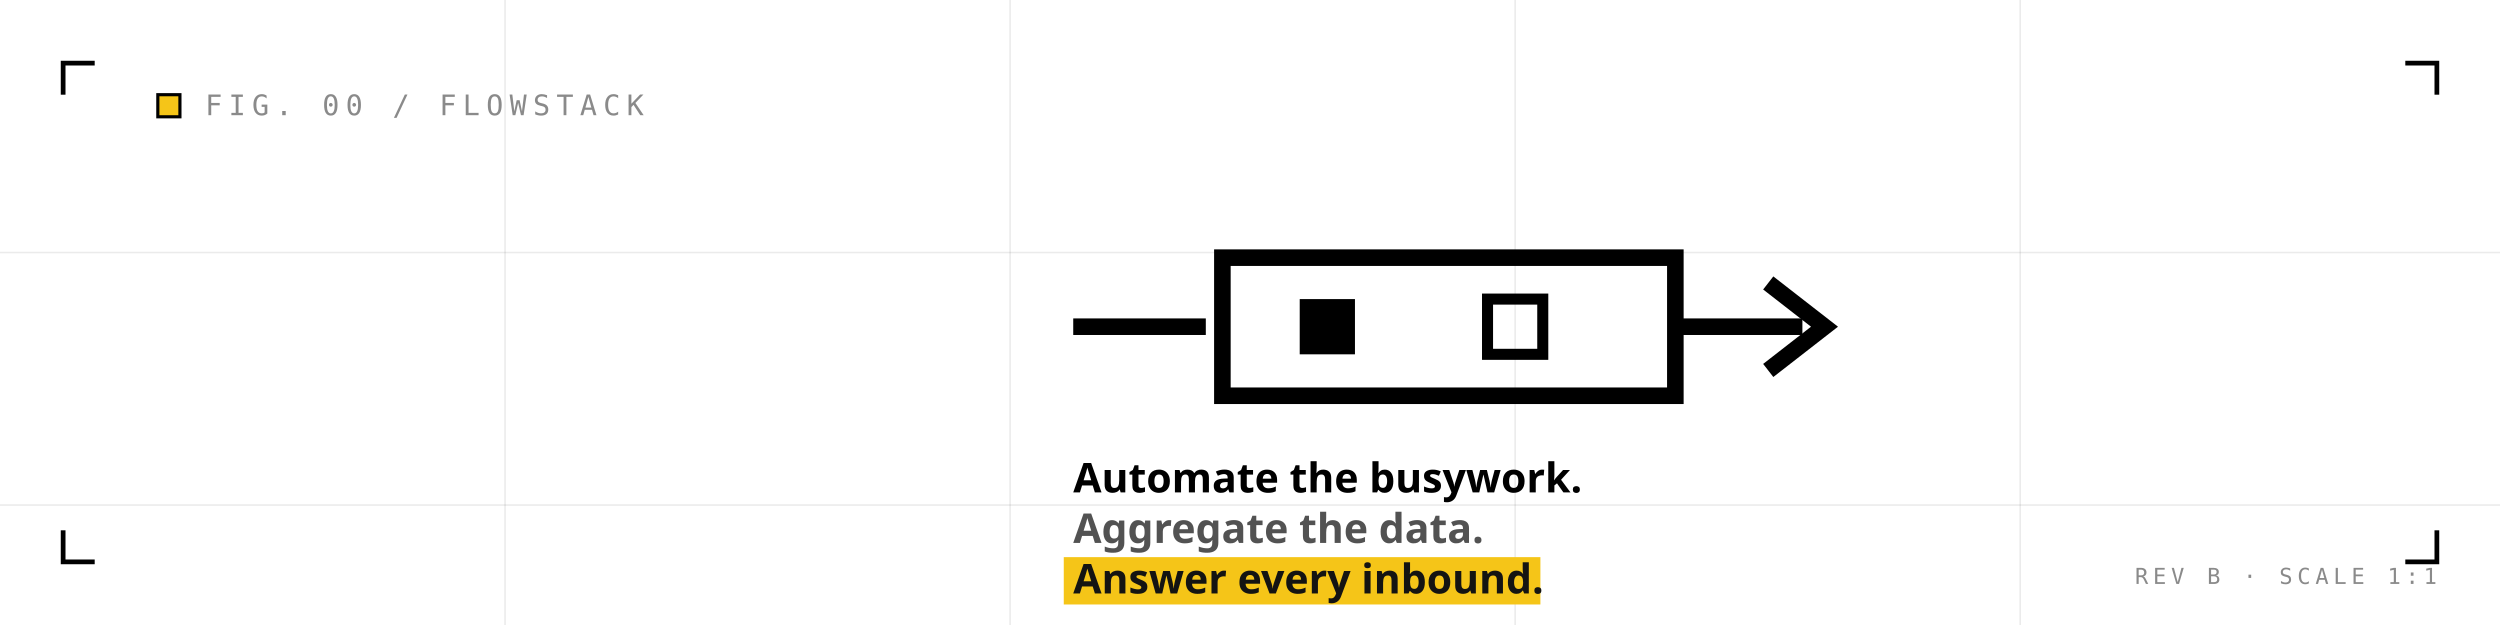
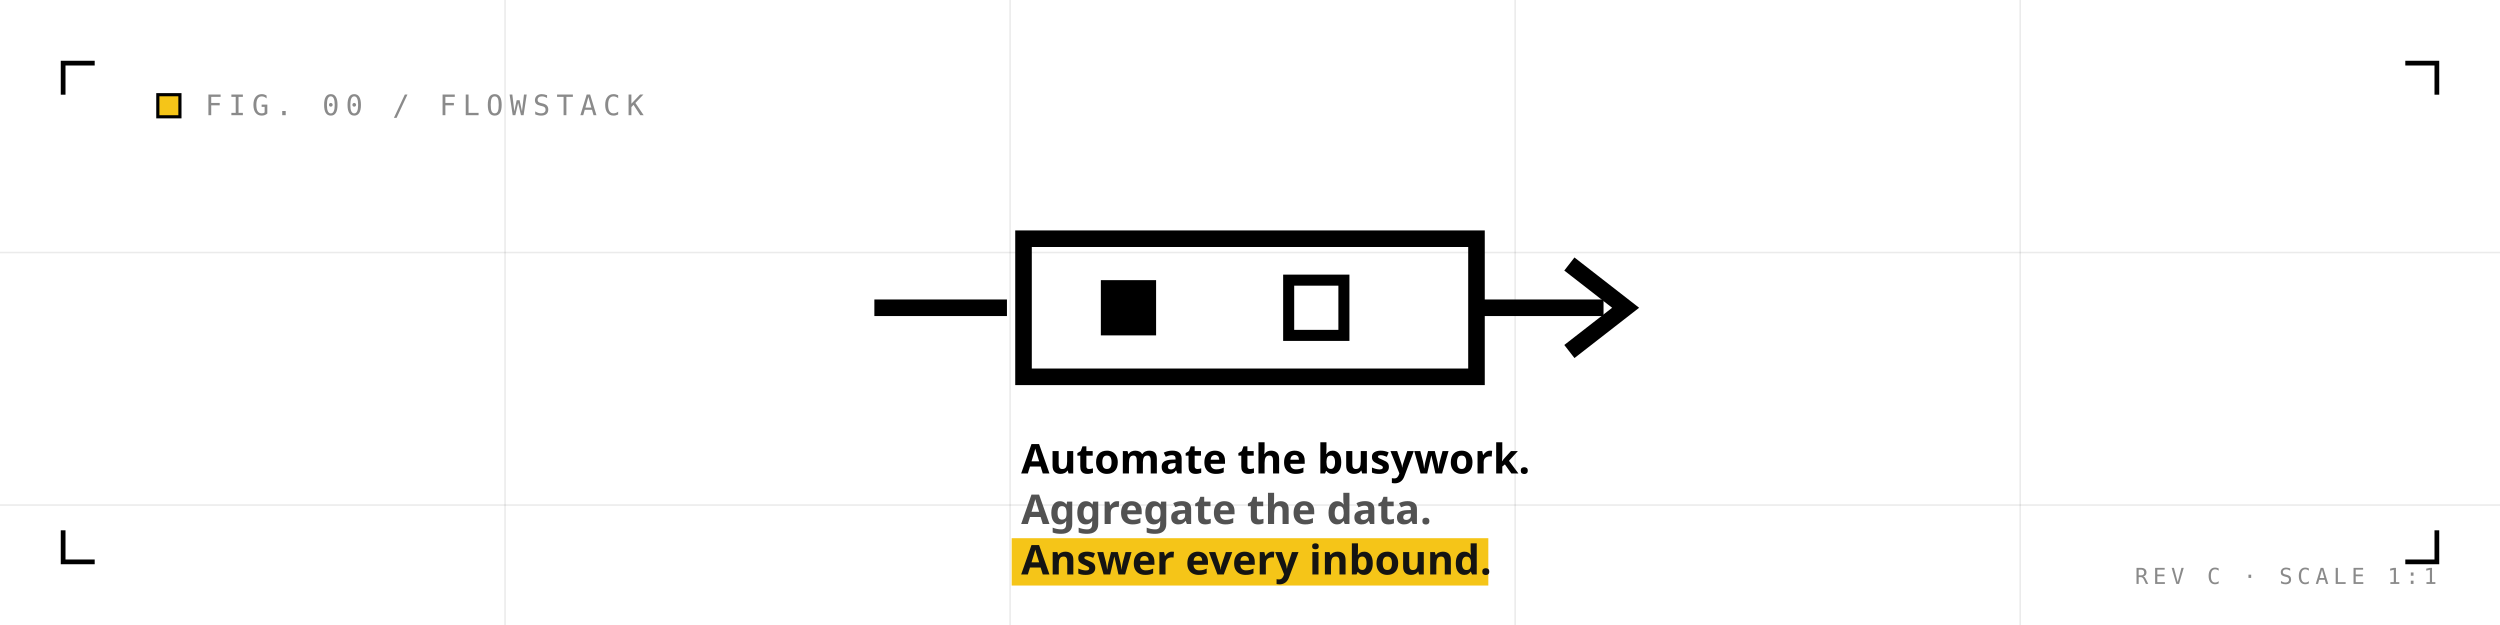
<svg xmlns="http://www.w3.org/2000/svg" width="1584" height="396" viewBox="0 0 1584 396" fill="none" role="img" aria-label="Flowstack LinkedIn personal cover">
  <rect width="1584" height="396" fill="#FFFFFF" />
  <g stroke="rgba(0,0,0,0.08)" stroke-width="1">
    <line x1="320" y1="0" x2="320" y2="396" />
    <line x1="640" y1="0" x2="640" y2="396" />
    <line x1="960" y1="0" x2="960" y2="396" />
    <line x1="1280" y1="0" x2="1280" y2="396" />
    <line x1="0" y1="160" x2="1584" y2="160" />
    <line x1="0" y1="320" x2="1584" y2="320" />
  </g>
  <g stroke="#000000" stroke-width="3" fill="none">
    <path d="M40 60 L40 40 L60 40" />
    <path d="M1524 40 L1544 40 L1544 60" />
    <path d="M40 336 L40 356 L60 356" />
    <path d="M1524 356 L1544 356 L1544 336" />
  </g>
  <g font-family="ui-monospace, Menlo, monospace" fill="#8A8A8A" font-size="18" letter-spacing="4">
    <rect x="100" y="60" width="14" height="14" fill="#F5C518" stroke="#000000" stroke-width="2" />
    <text x="130" y="73">FIG. 00 / FLOWSTACK</text>
  </g>
-   <g transform="translate(680 130) scale(0.7)">
+   <g transform="translate(554 118) scale(0.7)">
    <path d="M0 110 H120" stroke="#000000" stroke-width="15" />
    <rect x="135" y="47.5" width="410" height="125" stroke="#000000" stroke-width="15" fill="none" />
    <rect x="205" y="85" width="50" height="50" fill="#000000" />
    <rect x="375" y="85" width="50" height="50" stroke="#000000" stroke-width="10" fill="none" />
    <path d="M545 110 H660" stroke="#000000" stroke-width="15" />
    <path d="M635 75 L680 110 L635 145" stroke="#000000" stroke-width="15" stroke-linecap="square" stroke-linejoin="miter" fill="none" />
  </g>
  <g font-family="sans-serif" font-weight="600" font-size="26">
-     <text x="680" y="312" fill="#000000">Automate the busywork.</text>
-     <text x="680" y="344" fill="#525252">Aggregate the data.</text>
-     <rect x="674" y="353" width="302" height="30" fill="#F5C518" />
-     <text x="680" y="376" fill="#141412">Answer every inbound.</text>
+     <text x="647" y="300" fill="#000000">Automate the busywork.</text>
+     <text x="647" y="332" fill="#525252">Aggregate the data.</text>
+     <rect x="641" y="341" width="302" height="30" fill="#F5C518" />
+     <text x="647" y="364" fill="#141412">Answer every inbound.</text>
  </g>
  <g font-family="ui-monospace, Menlo, monospace" font-size="14" letter-spacing="3" fill="#8A8A8A">
-     <text x="1544" y="370" text-anchor="end">REV B · SCALE 1:1</text>
+     <text x="1544" y="370" text-anchor="end">REV C · SCALE 1:1</text>
  </g>
</svg>
